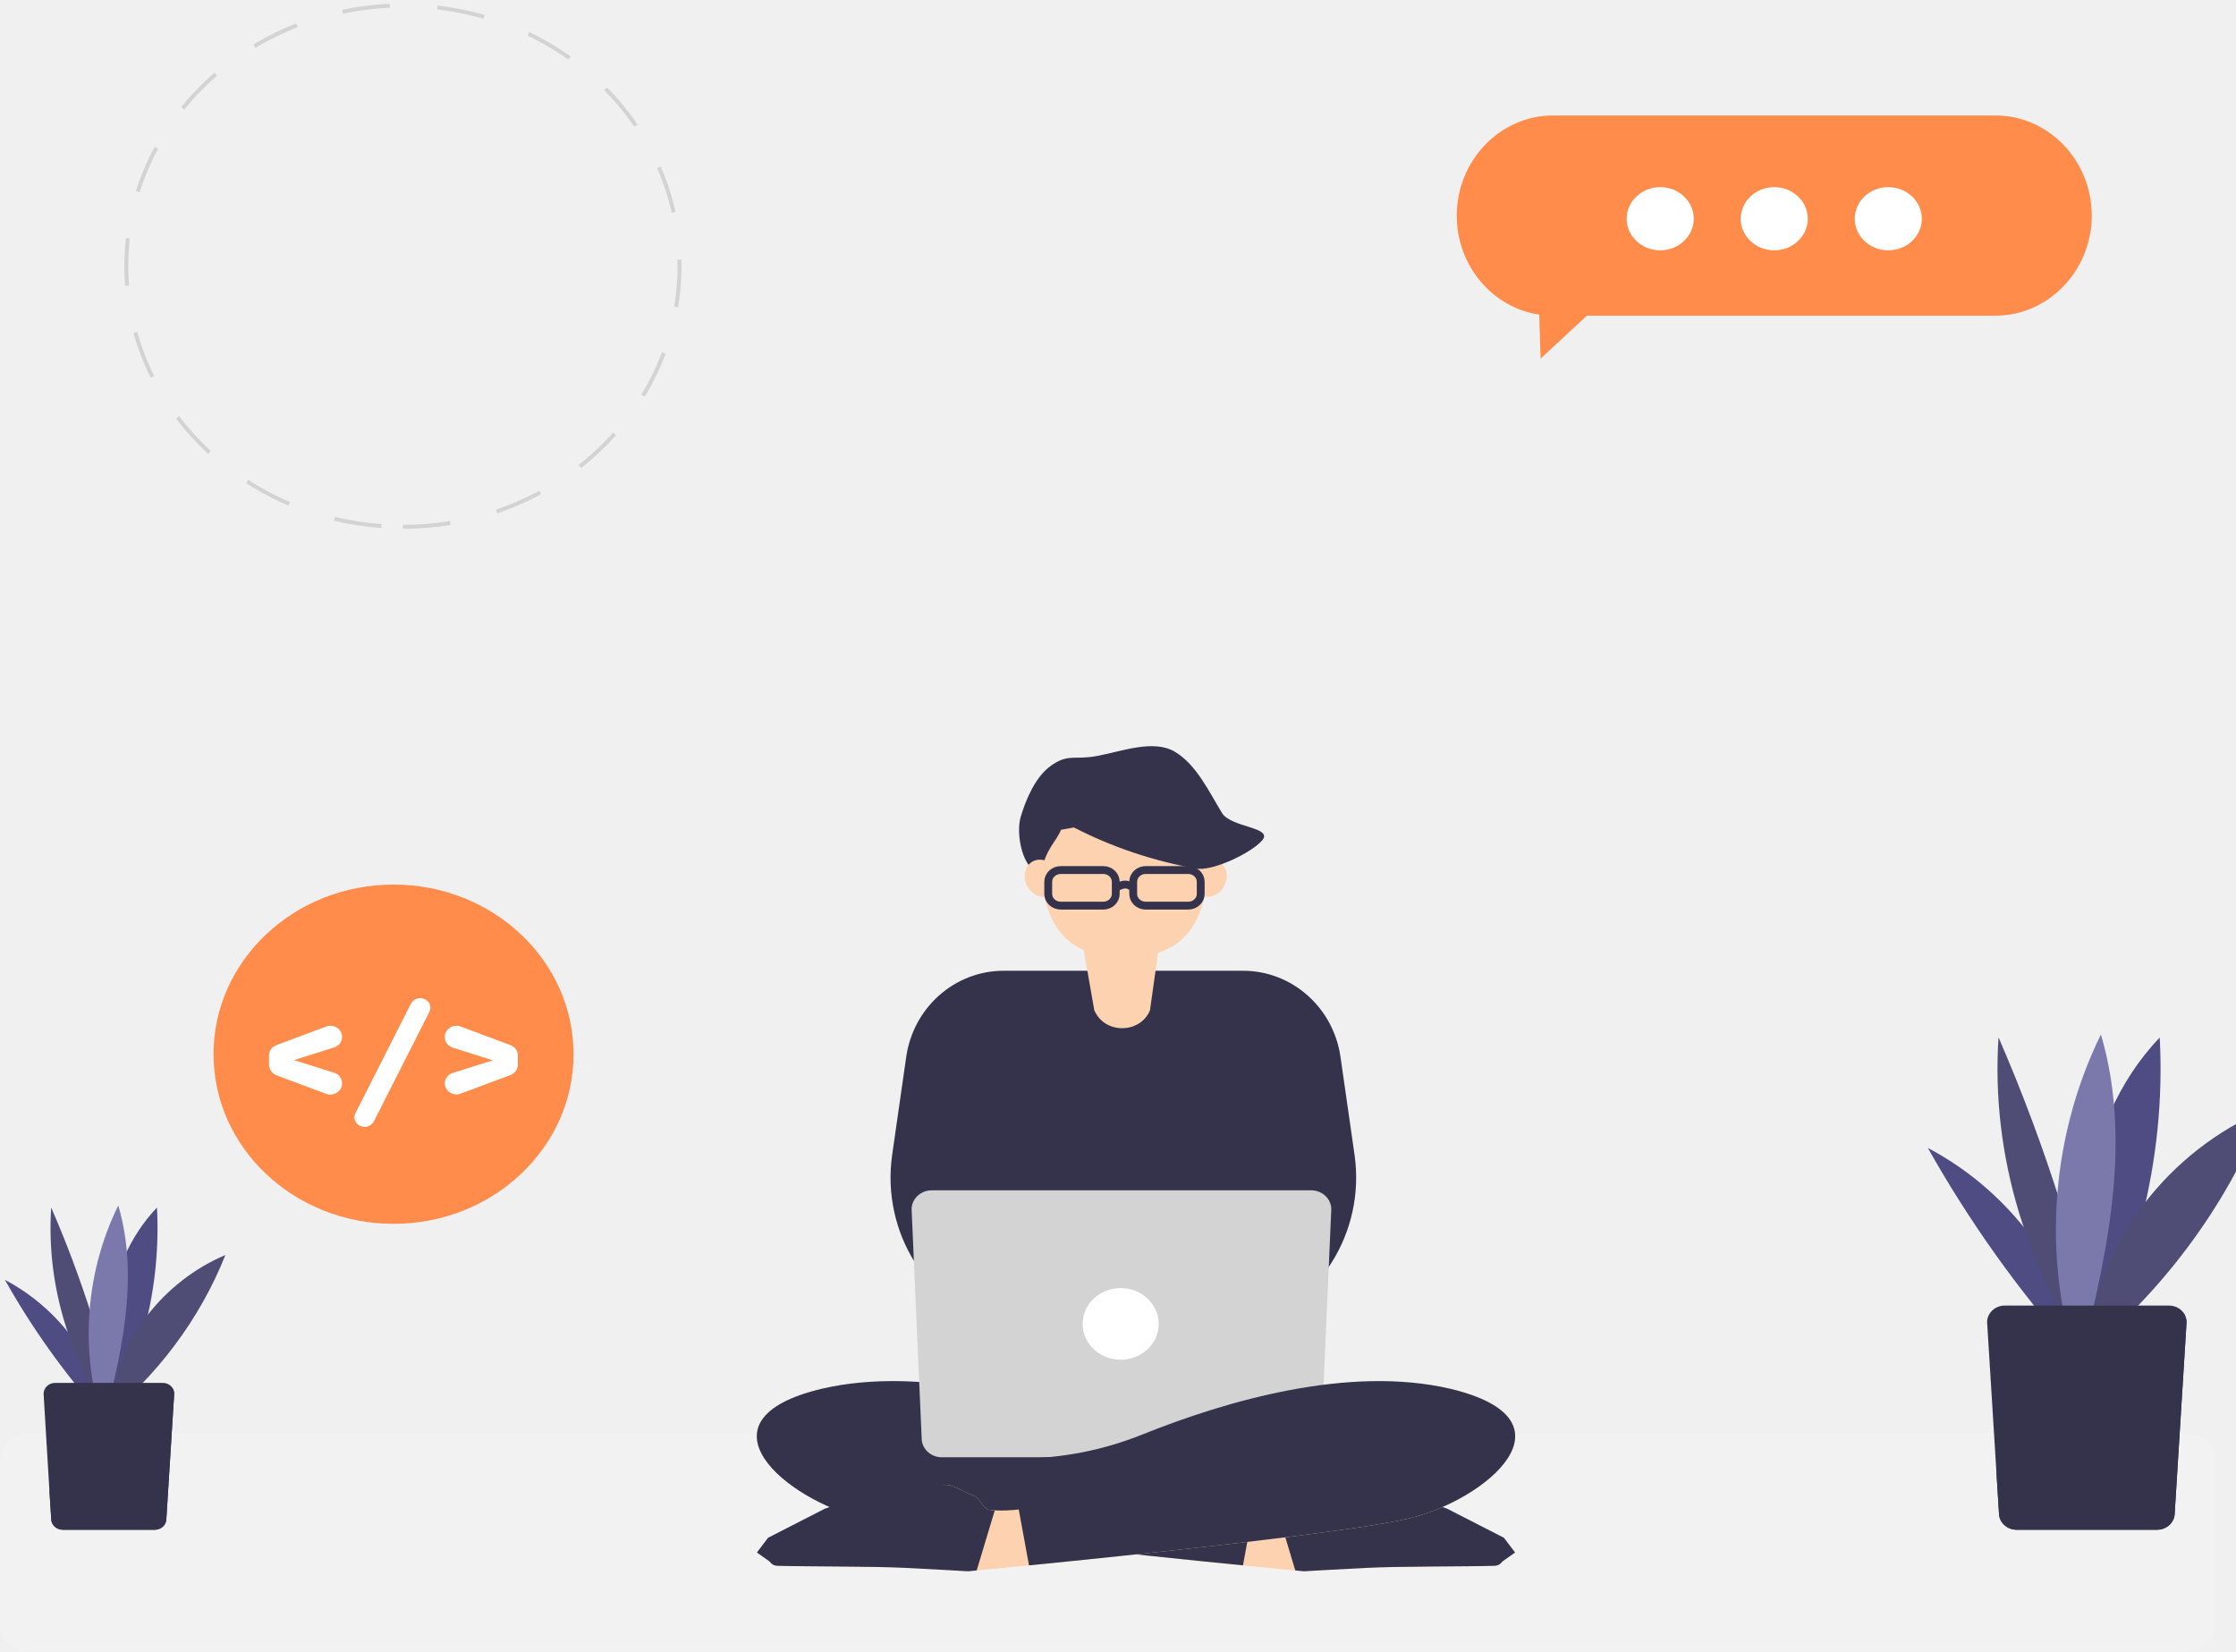
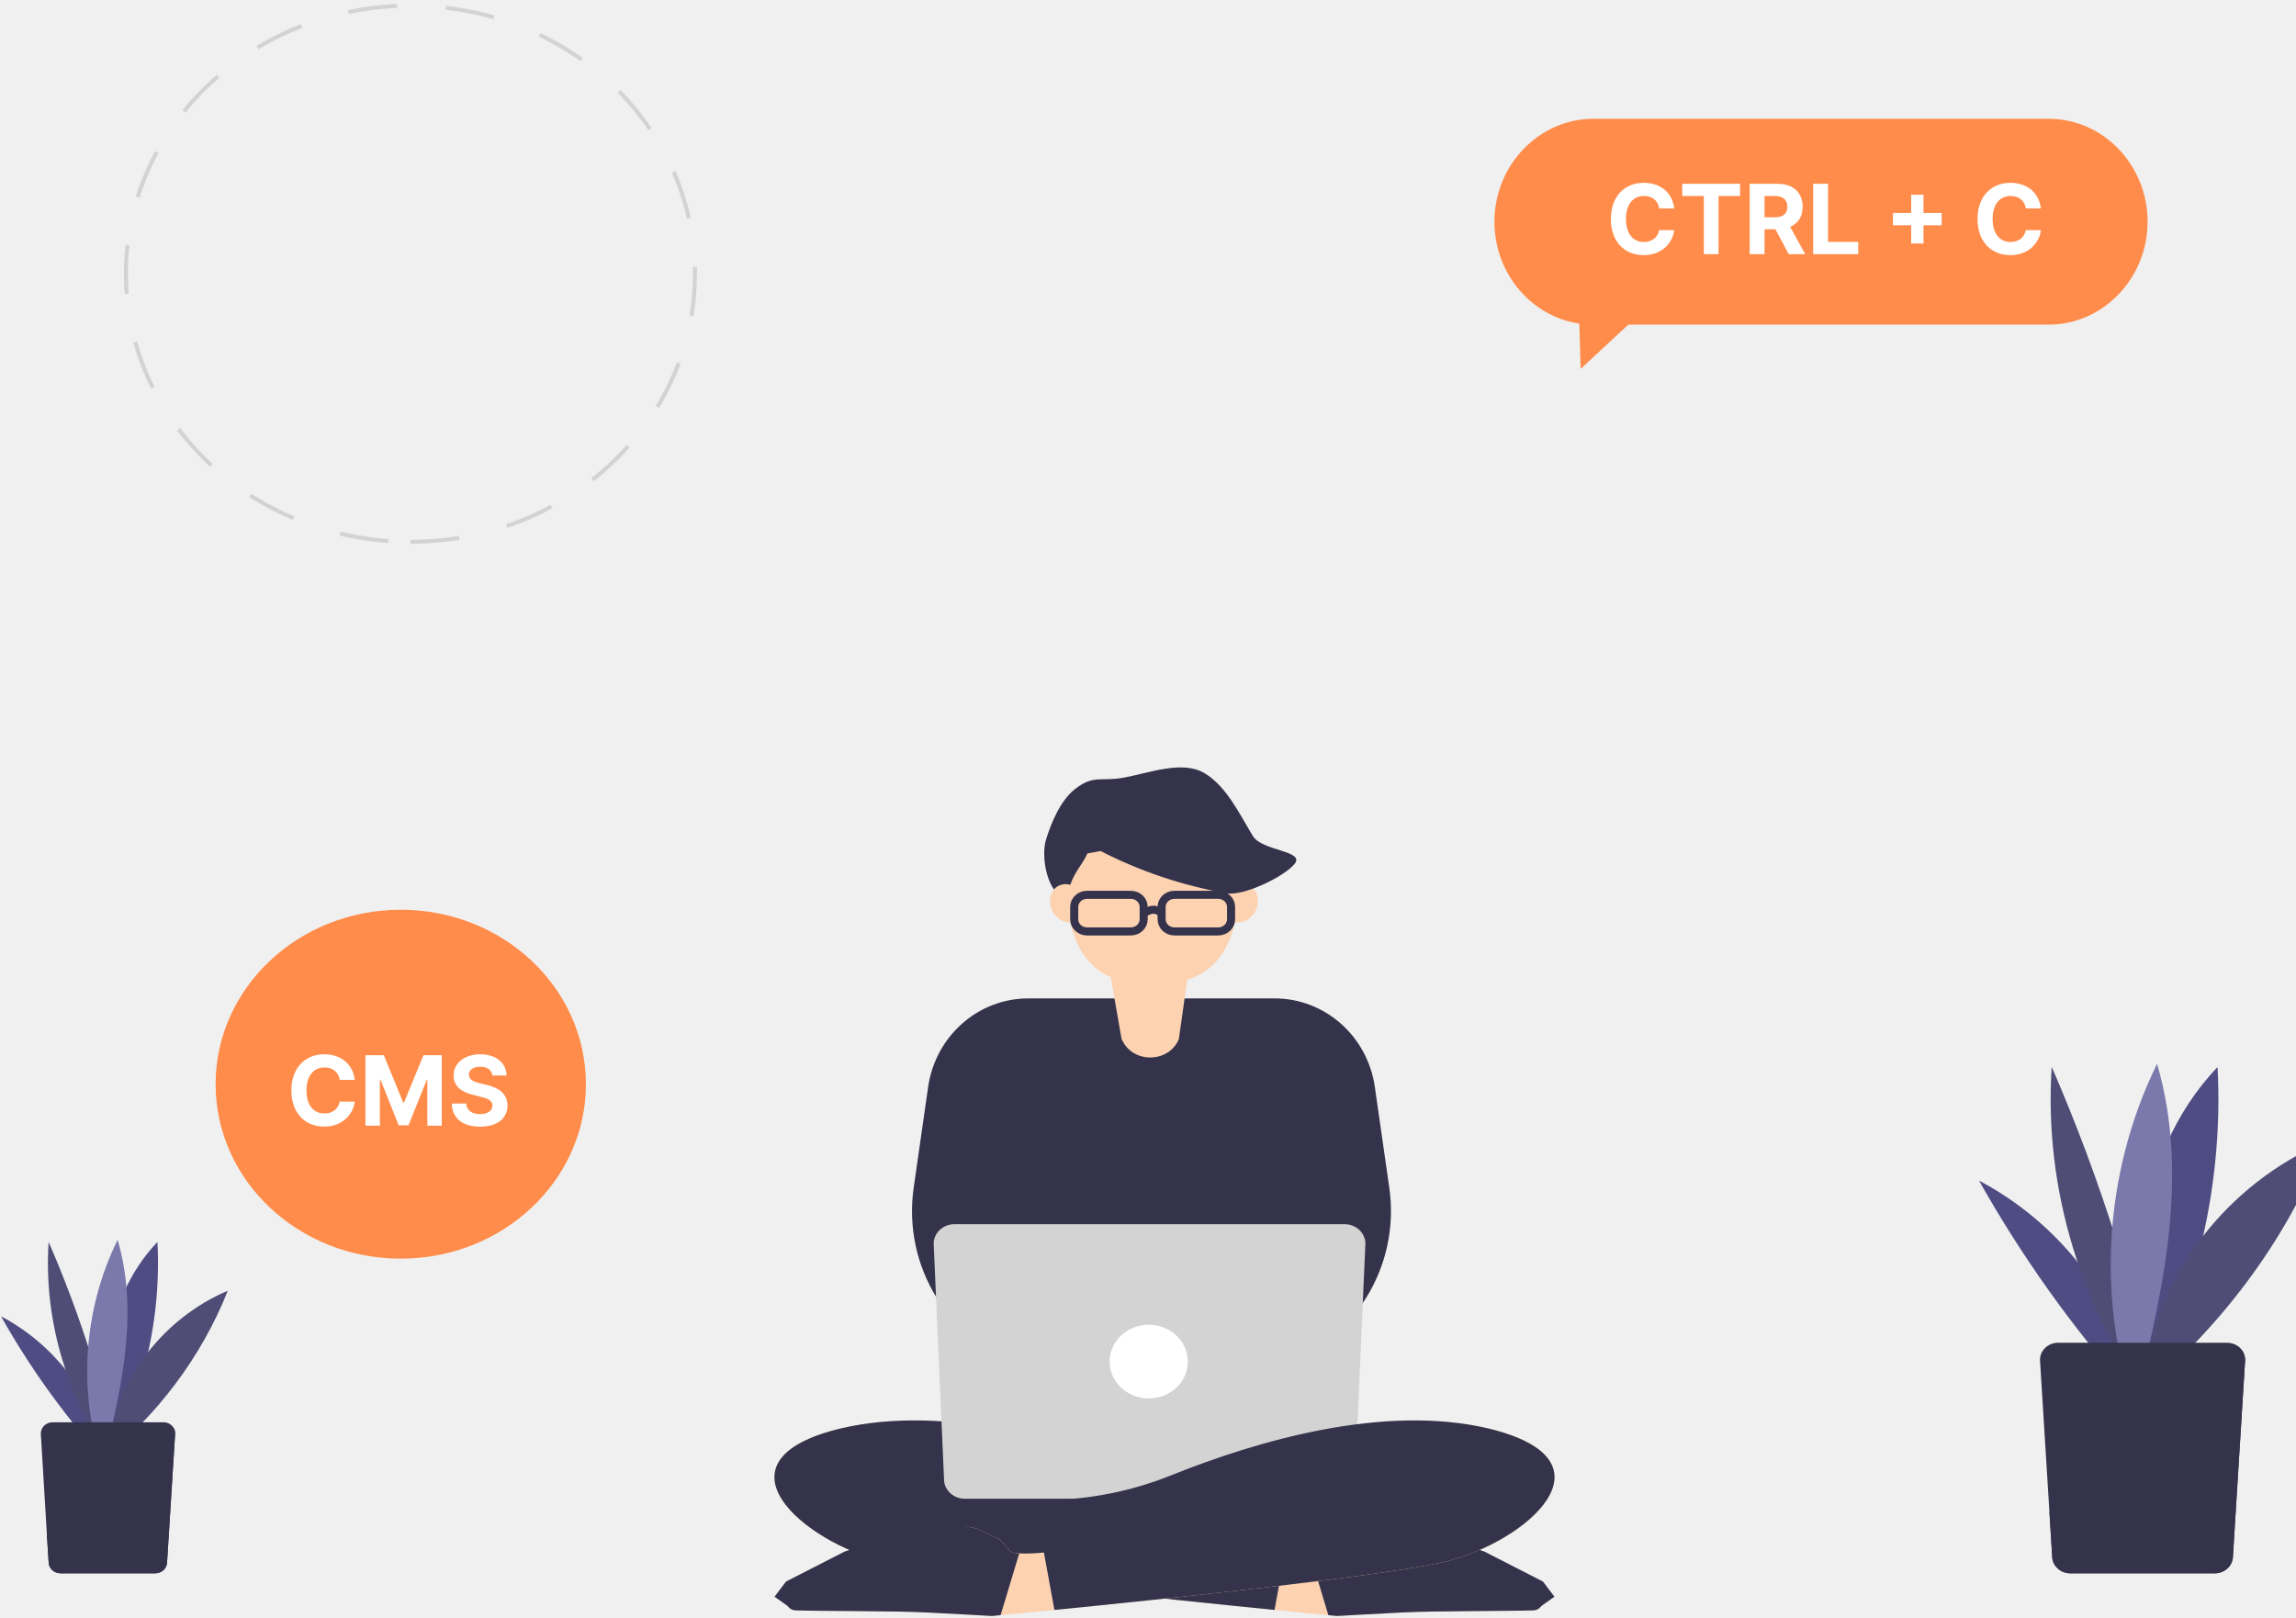
- <svg xmlns="http://www.w3.org/2000/svg" width="570" height="421" viewBox="0 0 570 421" fill="none">
-   <path d="M102.713 134.286C141.653 134.286 173.221 104.539 173.221 67.844C173.221 31.15 141.653 1.403 102.713 1.403C63.772 1.403 32.205 31.15 32.205 67.844C32.205 104.539 63.772 134.286 102.713 134.286Z" stroke="#D3D3D3" stroke-miterlimit="10" stroke-dasharray="12.14 12.14" />
-   <path d="M557.454 421H7.41C3.306 421 0 417.831 0 414.017V372.391C0 368.523 3.363 365.408 7.41 365.408H557.454C561.558 365.408 564.864 368.577 564.864 372.391V414.017C564.864 417.831 561.501 421 557.454 421Z" fill="#F2F2F2" />
-   <path d="M328.203 364.817H241.222V383.617H328.203V364.817Z" fill="#34334B" />
-   <path d="M220.188 387.108C235.008 390.599 289.67 396.346 316.859 399.032C322.901 399.623 327.574 400.106 330.196 400.321C331.621 400.482 332.419 400.536 332.419 400.536C332.419 400.536 339.544 400.106 348.208 399.676C356.188 399.247 374.599 399.354 380.983 399.139C383.377 399.085 384.175 396.024 382.123 394.896C378.361 392.855 362.572 386.785 354.82 385.872C350.032 385.335 344.788 381.253 340.627 378.997C337.435 377.225 333.787 380.286 330.88 381.307C329.455 381.79 328.429 384.798 326.834 384.905C326.435 384.959 326.035 384.959 325.637 385.013C323.642 385.12 321.533 385.013 319.538 384.798C318.968 384.744 318.455 384.637 317.885 384.583C311.558 383.67 306.314 381.736 306.314 381.736C286.934 372.283 244.298 346.985 211.125 353.645C210.84 353.699 210.555 353.753 210.327 353.806C210.042 353.86 209.757 353.914 209.529 353.967C176.127 361.97 200.238 382.381 220.188 387.108Z" fill="#FCD2B1" />
-   <path d="M220.189 387.108C235.008 390.599 289.671 396.346 316.859 399.032L321.818 372.015C320.849 371.854 319.823 371.8 318.797 371.8C308.31 371.693 297.936 369.652 288.246 365.784C266.244 356.922 235.122 348.006 209.473 354.021C176.128 361.971 200.239 382.381 220.189 387.108Z" fill="#34334B" />
-   <path d="M338.918 379.642C338.918 376.956 342.338 375.345 342.338 375.345L368.9 384.583L383.378 391.995L386.228 395.755L382.808 398.172L353.168 394.144L343.478 388.773L338.918 379.642Z" fill="#34334B" />
-   <path d="M325.581 385.013L330.197 400.321C331.622 400.482 332.42 400.536 332.42 400.536C332.42 400.536 339.545 400.106 348.209 399.676C356.189 399.247 374.6 399.354 380.984 399.139C383.378 399.086 384.176 396.024 382.124 394.896C378.362 392.855 362.573 386.786 354.821 385.872C350.033 385.335 344.789 381.253 340.628 378.997C337.436 377.225 333.788 380.286 330.881 381.307C329.457 381.79 328.431 384.798 326.835 384.906C326.379 385.013 325.98 385.013 325.581 385.013Z" fill="#34334B" />
-   <path d="M345.302 294.401L341.711 269.371C339.887 256.803 329.343 247.457 316.86 247.457H292.692C289.215 247.457 283.515 247.457 280.038 247.457H255.87C243.387 247.457 232.843 256.803 231.019 269.371L227.428 294.401C224.635 314.06 236.32 332.859 255.015 338.606L279.981 346.287C283.458 346.287 286.308 343.386 286.308 339.842C286.308 343.386 289.158 346.287 292.635 346.287L317.601 338.606C336.353 332.859 348.095 314.06 345.302 294.401Z" fill="#34334B" />
-   <path d="M312.339 225.313C313.351 222.819 312.383 220.154 310.177 219.36C307.972 218.566 305.364 219.944 304.353 222.438C303.342 224.931 304.31 227.597 306.515 228.391C308.721 229.185 311.328 227.807 312.339 225.313Z" fill="#FCD2B1" />
-   <path d="M334.529 361.756L239.511 358.748L233.526 281.027H341.768L334.529 361.756Z" fill="#34334B" />
-   <path d="M275.82 239.615L278.955 257.555L279.183 257.984C282.033 263.678 290.697 263.409 293.148 257.555L295.713 239.346L275.82 239.615Z" fill="#FCD2B1" />
-   <path d="M308.253 216.626C308.253 239.454 298.563 243.965 286.65 243.965C274.737 243.965 265.047 239.507 265.047 216.626C265.047 204.219 274.737 194.175 286.65 194.175C298.563 194.121 308.253 204.219 308.253 216.626Z" fill="#FCD2B1" />
-   <path d="M273.768 210.933C283.458 215.928 294.003 219.473 304.89 221.407C309.165 222.159 319.083 217.378 321.762 214.209C324.669 210.825 313.782 210.986 311.502 207.227C308.253 201.909 305.004 194.927 299.532 191.65C294.06 188.374 285.966 191.543 279.582 192.724C273.882 193.799 272.172 191.972 267.612 195.41C263.851 198.257 261.514 203.843 260.203 208.193C258.892 212.544 260.602 221.783 265.333 222.803C266.472 216.358 269.208 214.693 270.462 211.524L273.768 210.933Z" fill="#34334B" />
-   <path d="M267.429 228.396C269.634 227.601 270.602 224.936 269.591 222.442C268.58 219.948 265.973 218.57 263.767 219.364C261.562 220.159 260.594 222.824 261.605 225.318C262.616 227.812 265.223 229.19 267.429 228.396Z" fill="#FCD2B1" />
-   <path d="M281.235 230.86H270.405C268.638 230.86 267.213 229.517 267.213 227.852V224.791C267.213 223.126 268.638 221.783 270.405 221.783H281.235C283.002 221.783 284.427 223.126 284.427 224.791V227.852C284.427 229.517 283.002 230.86 281.235 230.86Z" stroke="#34334B" stroke-width="2" stroke-miterlimit="10" />
-   <path d="M302.895 230.86H292.065C290.298 230.86 288.873 229.517 288.873 227.852V224.79C288.873 223.125 290.298 221.782 292.065 221.782H302.895C304.662 221.782 306.087 223.125 306.087 224.79V227.852C306.087 229.517 304.662 230.86 302.895 230.86Z" stroke="#34334B" stroke-width="2" stroke-miterlimit="10" />
-   <path d="M284.427 226.294C286.023 225.488 287.163 224.951 288.873 226.294" stroke="#34334B" stroke-width="2" stroke-miterlimit="10" />
-   <path d="M331.68 371.478H240.082C237.289 371.478 234.952 369.329 234.952 366.644L232.387 308.259C232.387 305.627 234.667 303.425 237.517 303.425H334.245C337.038 303.425 339.374 305.573 339.374 308.259L336.81 366.644C336.753 369.329 334.473 371.478 331.68 371.478Z" fill="#D3D3D3" />
-   <path d="M285.681 346.609C291.033 346.609 295.371 342.521 295.371 337.478C295.371 332.435 291.033 328.347 285.681 328.347C280.33 328.347 275.991 332.435 275.991 337.478C275.991 342.521 280.33 346.609 285.681 346.609Z" fill="white" />
-   <path d="M358.982 387.108C344.162 390.599 289.5 396.346 262.311 399.032C256.269 399.623 251.595 400.106 248.973 400.321C247.548 400.482 246.75 400.536 246.75 400.536C246.75 400.536 239.625 400.106 230.962 399.676C222.982 399.247 204.571 399.354 198.187 399.139C195.793 399.085 194.995 396.024 197.047 394.896C200.809 392.855 216.598 386.785 224.35 385.872C229.138 385.335 234.382 381.253 238.542 378.997C241.734 377.225 245.382 380.286 248.289 381.307C249.714 381.79 250.74 384.798 252.336 384.905C252.735 384.959 253.134 384.959 253.533 385.013C255.528 385.12 257.637 385.013 259.632 384.798C260.202 384.744 260.715 384.637 261.285 384.583C267.612 383.67 272.856 381.736 272.856 381.736C292.236 372.283 334.871 346.985 368.045 353.645C368.33 353.699 368.615 353.753 368.843 353.806C369.128 353.86 369.413 353.914 369.641 353.967C403.043 361.97 378.932 382.381 358.982 387.108Z" fill="#FCD2B1" />
-   <path d="M358.982 387.108C344.163 390.599 289.5 396.346 262.311 399.032L257.353 372.015C258.322 371.854 259.348 371.8 260.373 371.8C270.861 371.693 281.235 369.652 290.925 365.784C312.927 356.922 344.049 348.006 369.698 354.021C403.043 361.971 378.932 382.381 358.982 387.108Z" fill="#34334B" />
-   <path d="M240.252 379.642C240.252 376.956 236.832 375.345 236.832 375.345L210.27 384.583L195.792 391.995L192.942 395.755L196.362 398.172L226.002 394.144L235.692 388.773L240.252 379.642Z" fill="#34334B" />
-   <path d="M253.59 385.013L248.973 400.321C247.548 400.482 246.75 400.536 246.75 400.536C246.75 400.536 239.625 400.106 230.962 399.676C222.982 399.247 204.571 399.354 198.187 399.139C195.793 399.086 194.995 396.024 197.047 394.896C200.809 392.855 216.598 386.786 224.35 385.872C229.138 385.335 234.382 381.253 238.542 378.997C241.734 377.225 245.382 380.286 248.289 381.307C249.714 381.79 250.74 384.798 252.336 384.906C252.849 385.013 253.248 385.013 253.59 385.013Z" fill="#34334B" />
-   <path d="M508.719 29.44H395.861C382.409 29.44 371.351 40.934 371.351 54.953C371.351 67.79 380.528 78.479 392.384 80.198L392.726 91.424L404.524 80.466H508.719C522.171 80.466 533.229 68.972 533.229 54.953C533.229 40.934 522.228 29.44 508.719 29.44Z" fill="#FF8C4A" />
-   <path d="M423.22 63.817C427.942 63.817 431.77 60.21 431.77 55.76C431.77 51.31 427.942 47.703 423.22 47.703C418.498 47.703 414.67 51.31 414.67 55.76C414.67 60.21 418.498 63.817 423.22 63.817Z" fill="white" />
-   <path d="M452.29 63.816C457.012 63.816 460.84 60.209 460.84 55.759C460.84 51.31 457.012 47.703 452.29 47.703C447.568 47.703 443.74 51.31 443.74 55.759C443.74 60.209 447.568 63.816 452.29 63.816Z" fill="white" />
-   <path d="M481.359 63.816C486.081 63.816 489.909 60.209 489.909 55.759C489.909 51.31 486.081 47.703 481.359 47.703C476.637 47.703 472.81 51.31 472.81 55.759C472.81 60.209 476.637 63.816 481.359 63.816Z" fill="white" />
-   <path d="M100.319 311.965C125.66 311.965 146.203 292.607 146.203 268.727C146.203 244.847 125.66 225.489 100.319 225.489C74.978 225.489 54.434 244.847 54.434 268.727C54.434 292.607 74.978 311.965 100.319 311.965Z" fill="#FF8C4A" />
-   <path d="M68.57 271.412V269.049C68.57 267.867 69.311 266.847 70.451 266.417L83.105 261.691C85.1 260.939 87.209 262.335 87.209 264.322C87.209 265.558 86.411 266.632 85.157 267.008L74.954 270.231L85.157 273.453C86.411 273.829 87.209 274.904 87.209 276.139V276.193C87.209 278.18 85.043 279.577 83.105 278.825L70.451 274.098C69.368 273.615 68.57 272.594 68.57 271.412Z" fill="white" />
-   <path d="M107.102 254.439C109.04 254.439 110.294 256.319 109.439 257.984L95.303 285.861C94.847 286.72 93.935 287.257 92.966 287.257C91.028 287.257 89.774 285.377 90.629 283.712L104.765 255.836C105.221 254.977 106.133 254.439 107.102 254.439Z" fill="white" />
-   <path d="M115.424 273.507L125.626 270.284L115.424 267.062C114.227 266.686 113.372 265.612 113.372 264.376V264.322C113.372 262.335 115.538 260.939 117.476 261.691L130.129 266.417C131.269 266.847 132.01 267.867 132.01 269.049V271.412C132.01 272.594 131.269 273.615 130.129 274.044L117.476 278.771C115.481 279.523 113.372 278.126 113.372 276.139C113.372 274.957 114.227 273.883 115.424 273.507Z" fill="white" />
-   <path d="M530.208 342.097C525.534 321.418 510.999 302.941 491.448 292.628C501.936 311.266 514.419 328.83 528.783 345.051L530.208 342.097Z" fill="#4E4C82" />
-   <path d="M535.452 349.832C516.813 325.286 507.465 294.563 509.46 264.43C521.544 292.253 530.664 321.204 536.649 350.691L535.452 349.832Z" fill="#4F4D76" />
-   <path d="M530.094 350.691C529.524 335.598 528.954 320.344 531.462 305.412C533.97 290.48 539.783 275.709 550.556 264.483C552.209 295.421 544.229 326.736 527.985 353.645L530.094 350.691Z" fill="#4E4C82" />
-   <path d="M530.892 352.034C520.404 323.459 522.114 291.125 535.566 263.678C544.002 292.36 536.535 322.761 529.068 351.658L530.892 352.034Z" fill="#7B79AC" />
-   <path d="M532.26 341.453C535.167 316.369 552.894 293.327 577.289 282.96C567.428 307.936 550.5 330.442 528.783 347.576L532.26 341.453Z" fill="#4F4D76" />
-   <path d="M557.397 337.048L554.376 385.711C554.376 388.075 552.324 389.955 549.873 389.955H514.077C511.569 389.955 509.574 388.021 509.574 385.711L508.89 374.7L506.553 337.048C506.553 334.685 508.605 332.805 511.056 332.805H552.894C554.547 332.805 555.972 333.611 556.77 334.846C557.112 335.491 557.397 336.243 557.397 337.048Z" fill="#34334B" />
-   <path d="M557.396 337.048L554.375 385.711C554.375 388.075 552.323 389.955 549.872 389.955H514.077C511.569 389.955 509.574 388.021 509.574 385.711L508.89 374.7C525.591 370.189 542.805 350.745 556.769 334.846C557.111 335.491 557.396 336.243 557.396 337.048Z" fill="#34334B" />
-   <path d="M26.619 358.64C23.541 345.105 14.079 333.02 1.254 326.252C8.094 338.445 16.302 349.939 25.706 360.574L26.619 358.64Z" fill="#4E4C82" />
-   <path d="M30.039 363.689C17.841 347.629 11.742 327.541 13.053 307.829C20.976 326.037 26.961 344.997 30.837 364.334L30.039 363.689Z" fill="#4F4D76" />
-   <path d="M26.562 364.28C26.163 354.397 25.821 344.406 27.474 334.631C29.127 324.855 32.946 315.187 40.014 307.829C41.097 328.078 35.91 348.596 25.194 366.213L26.562 364.28Z" fill="#4E4C82" />
-   <path d="M27.075 365.139C20.178 346.448 21.318 325.231 30.152 307.292C35.681 326.037 30.779 345.964 25.878 364.871L27.075 365.139Z" fill="#7B79AC" />
-   <path d="M27.986 358.21C29.867 341.828 41.495 326.681 57.455 319.914C50.957 336.296 39.899 351.013 25.706 362.239L27.986 358.21Z" fill="#4F4D76" />
-   <path d="M44.403 355.31L42.408 387.161C42.408 388.719 41.097 389.954 39.444 389.954H16.017C14.364 389.954 13.053 388.719 13.053 387.161L12.597 379.964L11.115 355.31C11.115 353.752 12.426 352.517 14.079 352.517H41.496C42.579 352.517 43.491 353.054 44.004 353.86C44.289 354.29 44.403 354.827 44.403 355.31Z" fill="#34334B" />
-   <path d="M44.403 355.31L42.408 387.161C42.408 388.719 41.097 389.954 39.444 389.954H16.017C14.364 389.954 13.053 388.719 13.053 387.161L12.597 379.964C23.541 377.01 34.827 364.28 43.947 353.86C44.289 354.29 44.403 354.827 44.403 355.31Z" fill="#34334B" />
+ <svg xmlns="http://www.w3.org/2000/svg" width="569" height="401" viewBox="0 0 569 401" fill="none">
+   <path d="M101.713 134.286C140.653 134.286 172.221 104.539 172.221 67.844C172.221 31.15 140.653 1.403 101.713 1.403C62.772 1.403 31.205 31.15 31.205 67.844C31.205 104.539 62.772 134.286 101.713 134.286Z" stroke="#D3D3D3" stroke-miterlimit="10" stroke-dasharray="12.14 12.14" />
+   <path d="M327.203 364.817H240.222V383.617H327.203V364.817Z" fill="#34334B" />
+   <path d="M219.188 387.108C234.008 390.599 288.67 396.346 315.859 399.032C321.901 399.623 326.574 400.106 329.196 400.321C330.621 400.482 331.419 400.536 331.419 400.536C331.419 400.536 338.544 400.106 347.208 399.676C355.188 399.247 373.599 399.354 379.983 399.139C382.377 399.085 383.175 396.024 381.123 394.896C377.361 392.855 361.572 386.785 353.82 385.872C349.032 385.335 343.788 381.253 339.627 378.997C336.435 377.225 332.787 380.286 329.88 381.307C328.455 381.79 327.429 384.798 325.834 384.905C325.435 384.959 325.035 384.959 324.637 385.013C322.642 385.12 320.533 385.013 318.538 384.798C317.968 384.744 317.455 384.637 316.885 384.583C310.558 383.67 305.314 381.736 305.314 381.736C285.934 372.283 243.298 346.985 210.125 353.645C209.84 353.699 209.555 353.753 209.327 353.806C209.042 353.86 208.757 353.914 208.529 353.967C175.127 361.97 199.238 382.381 219.188 387.108Z" fill="#FCD2B1" />
+   <path d="M219.189 387.108C234.008 390.599 288.671 396.346 315.859 399.032L320.818 372.015C319.849 371.854 318.823 371.8 317.797 371.8C307.31 371.693 296.936 369.652 287.246 365.784C265.244 356.922 234.122 348.006 208.473 354.021C175.128 361.971 199.239 382.381 219.189 387.108Z" fill="#34334B" />
+   <path d="M337.918 379.642C337.918 376.956 341.338 375.345 341.338 375.345L367.9 384.583L382.378 391.995L385.228 395.755L381.808 398.172L352.168 394.144L342.478 388.773L337.918 379.642Z" fill="#34334B" />
+   <path d="M324.581 385.013L329.197 400.321C330.622 400.482 331.42 400.536 331.42 400.536C331.42 400.536 338.545 400.106 347.209 399.676C355.189 399.247 373.6 399.354 379.984 399.139C382.378 399.086 383.176 396.024 381.124 394.896C377.362 392.855 361.573 386.786 353.821 385.872C349.033 385.335 343.789 381.253 339.628 378.997C336.436 377.225 332.788 380.286 329.881 381.307C328.457 381.79 327.431 384.798 325.835 384.906C325.379 385.013 324.98 385.013 324.581 385.013Z" fill="#34334B" />
+   <path d="M344.302 294.401L340.711 269.371C338.887 256.803 328.343 247.457 315.86 247.457H291.692C288.215 247.457 282.515 247.457 279.038 247.457H254.87C242.387 247.457 231.843 256.803 230.019 269.371L226.428 294.401C223.635 314.06 235.32 332.859 254.015 338.606L278.981 346.287C282.458 346.287 285.308 343.386 285.308 339.842C285.308 343.386 288.158 346.287 291.635 346.287L316.601 338.606C335.353 332.859 347.095 314.06 344.302 294.401Z" fill="#34334B" />
+   <path d="M311.339 225.313C312.351 222.819 311.383 220.154 309.177 219.36C306.972 218.566 304.364 219.944 303.353 222.438C302.342 224.931 303.31 227.597 305.515 228.391C307.721 229.185 310.328 227.807 311.339 225.313Z" fill="#FCD2B1" />
+   <path d="M333.529 361.756L238.511 358.748L232.526 281.027H340.768L333.529 361.756Z" fill="#34334B" />
+   <path d="M274.82 239.615L277.955 257.555L278.183 257.984C281.033 263.678 289.697 263.409 292.148 257.555L294.713 239.346L274.82 239.615Z" fill="#FCD2B1" />
+   <path d="M307.253 216.626C307.253 239.454 297.563 243.965 285.65 243.965C273.737 243.965 264.047 239.507 264.047 216.626C264.047 204.219 273.737 194.175 285.65 194.175C297.563 194.121 307.253 204.219 307.253 216.626Z" fill="#FCD2B1" />
+   <path d="M272.768 210.933C282.458 215.928 293.003 219.473 303.89 221.407C308.165 222.159 318.083 217.378 320.762 214.209C323.669 210.825 312.782 210.986 310.502 207.227C307.253 201.909 304.004 194.927 298.532 191.65C293.06 188.374 284.966 191.543 278.582 192.724C272.882 193.799 271.172 191.972 266.612 195.41C262.851 198.257 260.514 203.843 259.203 208.193C257.892 212.544 259.602 221.783 264.333 222.803C265.472 216.358 268.208 214.693 269.462 211.524L272.768 210.933Z" fill="#34334B" />
+   <path d="M266.429 228.396C268.634 227.601 269.602 224.936 268.591 222.442C267.58 219.948 264.973 218.57 262.767 219.364C260.562 220.159 259.594 222.824 260.605 225.318C261.616 227.812 264.223 229.19 266.429 228.396Z" fill="#FCD2B1" />
+   <path d="M280.235 230.86H269.405C267.638 230.86 266.213 229.517 266.213 227.852V224.791C266.213 223.126 267.638 221.783 269.405 221.783H280.235C282.002 221.783 283.427 223.126 283.427 224.791V227.852C283.427 229.517 282.002 230.86 280.235 230.86Z" stroke="#34334B" stroke-width="2" stroke-miterlimit="10" />
+   <path d="M301.895 230.86H291.065C289.298 230.86 287.873 229.517 287.873 227.852V224.79C287.873 223.125 289.298 221.782 291.065 221.782H301.895C303.662 221.782 305.087 223.125 305.087 224.79V227.852C305.087 229.517 303.662 230.86 301.895 230.86Z" stroke="#34334B" stroke-width="2" stroke-miterlimit="10" />
+   <path d="M283.427 226.294C285.023 225.488 286.163 224.951 287.873 226.294" stroke="#34334B" stroke-width="2" stroke-miterlimit="10" />
+   <path d="M330.68 371.478H239.082C236.289 371.478 233.952 369.329 233.952 366.644L231.387 308.259C231.387 305.627 233.667 303.425 236.517 303.425H333.245C336.038 303.425 338.374 305.573 338.374 308.259L335.81 366.644C335.753 369.329 333.473 371.478 330.68 371.478Z" fill="#D3D3D3" />
+   <path d="M284.681 346.609C290.033 346.609 294.371 342.521 294.371 337.478C294.371 332.435 290.033 328.347 284.681 328.347C279.33 328.347 274.991 332.435 274.991 337.478C274.991 342.521 279.33 346.609 284.681 346.609Z" fill="white" />
+   <path d="M357.982 387.108C343.162 390.599 288.5 396.346 261.311 399.032C255.269 399.623 250.595 400.106 247.973 400.321C246.548 400.482 245.75 400.536 245.75 400.536C245.75 400.536 238.625 400.106 229.962 399.676C221.982 399.247 203.571 399.354 197.187 399.139C194.793 399.085 193.995 396.024 196.047 394.896C199.809 392.855 215.598 386.785 223.35 385.872C228.138 385.335 233.382 381.253 237.542 378.997C240.734 377.225 244.382 380.286 247.289 381.307C248.714 381.79 249.74 384.798 251.336 384.905C251.735 384.959 252.134 384.959 252.533 385.013C254.528 385.12 256.637 385.013 258.632 384.798C259.202 384.744 259.715 384.637 260.285 384.583C266.612 383.67 271.856 381.736 271.856 381.736C291.236 372.283 333.871 346.985 367.045 353.645C367.33 353.699 367.615 353.753 367.843 353.806C368.128 353.86 368.413 353.914 368.641 353.967C402.043 361.97 377.932 382.381 357.982 387.108Z" fill="#FCD2B1" />
+   <path d="M357.982 387.108C343.163 390.599 288.5 396.346 261.311 399.032L256.353 372.015C257.322 371.854 258.348 371.8 259.373 371.8C269.861 371.693 280.235 369.652 289.925 365.784C311.927 356.922 343.049 348.006 368.698 354.021C402.043 361.971 377.932 382.381 357.982 387.108Z" fill="#34334B" />
+   <path d="M239.252 379.642C239.252 376.956 235.832 375.345 235.832 375.345L209.27 384.583L194.792 391.995L191.942 395.755L195.362 398.172L225.002 394.144L234.692 388.773L239.252 379.642Z" fill="#34334B" />
+   <path d="M252.59 385.013L247.973 400.321C246.548 400.482 245.75 400.536 245.75 400.536C245.75 400.536 238.625 400.106 229.962 399.676C221.982 399.247 203.571 399.354 197.187 399.139C194.793 399.086 193.995 396.024 196.047 394.896C199.809 392.855 215.598 386.786 223.35 385.872C228.138 385.335 233.382 381.253 237.542 378.997C240.734 377.225 244.382 380.286 247.289 381.307C248.714 381.79 249.74 384.798 251.336 384.906C251.849 385.013 252.248 385.013 252.59 385.013Z" fill="#34334B" />
+   <path d="M507.719 29.44H394.861C381.409 29.44 370.351 40.934 370.351 54.953C370.351 67.79 379.528 78.479 391.384 80.198L391.726 91.424L403.524 80.466H507.719C521.171 80.466 532.229 68.972 532.229 54.953C532.229 40.934 521.228 29.44 507.719 29.44Z" fill="#FF8C4A" />
+   <path d="M99.319 311.965C124.66 311.965 145.203 292.607 145.203 268.727C145.203 244.847 124.66 225.489 99.319 225.489C73.978 225.489 53.434 244.847 53.434 268.727C53.434 292.607 73.978 311.965 99.319 311.965Z" fill="#FF8C4A" />
+   <path d="M529.208 342.097C524.534 321.418 509.999 302.941 490.448 292.628C500.936 311.266 513.419 328.83 527.783 345.051L529.208 342.097Z" fill="#4E4C82" />
+   <path d="M534.452 349.832C515.813 325.286 506.465 294.563 508.46 264.43C520.544 292.253 529.664 321.204 535.649 350.691L534.452 349.832Z" fill="#4F4D76" />
+   <path d="M529.094 350.691C528.524 335.598 527.954 320.344 530.462 305.412C532.97 290.48 538.783 275.709 549.556 264.483C551.209 295.421 543.229 326.736 526.985 353.645L529.094 350.691Z" fill="#4E4C82" />
+   <path d="M529.892 352.034C519.404 323.459 521.114 291.125 534.566 263.678C543.002 292.36 535.535 322.761 528.068 351.658L529.892 352.034Z" fill="#7B79AC" />
+   <path d="M531.26 341.453C534.167 316.369 551.894 293.327 576.289 282.96C566.428 307.936 549.5 330.442 527.783 347.576L531.26 341.453Z" fill="#4F4D76" />
+   <path d="M556.397 337.048L553.376 385.711C553.376 388.075 551.324 389.955 548.873 389.955H513.077C510.569 389.955 508.574 388.021 508.574 385.711L507.89 374.7L505.553 337.048C505.553 334.685 507.605 332.805 510.056 332.805H551.894C553.547 332.805 554.972 333.611 555.77 334.846C556.112 335.491 556.397 336.243 556.397 337.048Z" fill="#34334B" />
+   <path d="M556.396 337.048L553.375 385.711C553.375 388.075 551.323 389.955 548.872 389.955H513.077C510.569 389.955 508.574 388.021 508.574 385.711L507.89 374.7C524.591 370.189 541.805 350.745 555.769 334.846C556.111 335.491 556.396 336.243 556.396 337.048Z" fill="#34334B" />
+   <path d="M25.619 358.64C22.541 345.105 13.079 333.02 0.254 326.252C7.094 338.445 15.302 349.939 24.706 360.574L25.619 358.64Z" fill="#4E4C82" />
+   <path d="M29.039 363.689C16.841 347.629 10.742 327.541 12.053 307.829C19.976 326.037 25.961 344.997 29.837 364.334L29.039 363.689Z" fill="#4F4D76" />
+   <path d="M25.562 364.28C25.163 354.397 24.821 344.406 26.474 334.631C28.127 324.855 31.946 315.187 39.014 307.829C40.097 328.078 34.91 348.596 24.194 366.213L25.562 364.28Z" fill="#4E4C82" />
+   <path d="M26.075 365.139C19.178 346.448 20.318 325.231 29.152 307.292C34.681 326.037 29.779 345.964 24.878 364.871L26.075 365.139Z" fill="#7B79AC" />
+   <path d="M26.986 358.21C28.867 341.828 40.495 326.681 56.455 319.914C49.957 336.296 38.899 351.013 24.706 362.239L26.986 358.21Z" fill="#4F4D76" />
+   <path d="M43.403 355.31L41.408 387.161C41.408 388.719 40.097 389.954 38.444 389.954H15.017C13.364 389.954 12.053 388.719 12.053 387.161L11.597 379.964L10.115 355.31C10.115 353.752 11.426 352.517 13.079 352.517H40.496C41.579 352.517 42.491 353.054 43.004 353.86C43.289 354.29 43.403 354.827 43.403 355.31Z" fill="#34334B" />
+   <path d="M43.403 355.31L41.408 387.161C41.408 388.719 40.097 389.954 38.444 389.954H15.017C13.364 389.954 12.053 388.719 12.053 387.161L11.597 379.964C22.541 377.01 33.827 364.28 42.947 353.86C43.289 354.29 43.403 354.827 43.403 355.31Z" fill="#34334B" />
+   <path d="M87.918 267.656C87.432 263.625 84.381 261.307 80.341 261.307C75.73 261.307 72.21 264.562 72.21 270.273C72.21 275.966 75.671 279.239 80.341 279.239C84.815 279.239 87.517 276.264 87.918 273.051L84.185 273.034C83.835 274.901 82.369 275.974 80.401 275.974C77.75 275.974 75.952 274.006 75.952 270.273C75.952 266.642 77.724 264.571 80.426 264.571C82.446 264.571 83.903 265.739 84.185 267.656H87.918ZM90.564 261.545V279H94.144V267.597H94.288L98.805 278.915H101.243L105.76 267.639H105.905V279H109.484V261.545H104.933L100.126 273.273H99.922L95.115 261.545H90.564ZM121.994 266.565H125.531C125.479 263.455 122.923 261.307 119.036 261.307C115.21 261.307 112.406 263.42 112.423 266.591C112.414 269.165 114.229 270.639 117.178 271.347L119.079 271.824C120.979 272.284 122.036 272.83 122.045 274.006C122.036 275.284 120.826 276.153 118.951 276.153C117.033 276.153 115.653 275.267 115.533 273.52H111.962C112.056 277.295 114.758 279.247 118.994 279.247C123.255 279.247 125.761 277.21 125.769 274.014C125.761 271.108 123.57 269.565 120.536 268.884L118.968 268.509C117.451 268.159 116.181 267.597 116.207 266.344C116.207 265.219 117.204 264.392 119.011 264.392C120.775 264.392 121.857 265.193 121.994 266.565Z" fill="white" />
+   <path d="M414.918 51.656C414.432 47.625 411.381 45.307 407.341 45.307C402.73 45.307 399.21 48.562 399.21 54.273C399.21 59.966 402.67 63.239 407.341 63.239C411.815 63.239 414.517 60.264 414.918 57.051L411.185 57.034C410.835 58.901 409.369 59.974 407.401 59.974C404.75 59.974 402.952 58.006 402.952 54.273C402.952 50.642 404.724 48.571 407.426 48.571C409.446 48.571 410.903 49.739 411.185 51.656H414.918ZM416.899 48.588H422.243V63H425.891V48.588H431.234V45.545H416.899V48.588ZM433.595 63H437.286V56.812H439.979L443.286 63H447.359L443.652 56.216C445.638 55.364 446.737 53.633 446.737 51.247C446.737 47.778 444.445 45.545 440.482 45.545H433.595V63ZM437.286 53.847V48.562H439.774C441.905 48.562 442.936 49.508 442.936 51.247C442.936 52.977 441.905 53.847 439.791 53.847H437.286ZM449.345 63H460.518V59.957H453.036V45.545H449.345V63ZM473.631 60.341H476.682V55.832H481.19V52.781H476.682V48.273H473.631V52.781H469.122V55.832H473.631V60.341ZM505.785 51.656C505.299 47.625 502.248 45.307 498.208 45.307C493.597 45.307 490.077 48.562 490.077 54.273C490.077 59.966 493.538 63.239 498.208 63.239C502.683 63.239 505.384 60.264 505.785 57.051L502.052 57.034C501.702 58.901 500.237 59.974 498.268 59.974C495.617 59.974 493.819 58.006 493.819 54.273C493.819 50.642 495.592 48.571 498.293 48.571C500.313 48.571 501.771 49.739 502.052 51.656H505.785Z" fill="white" />
</svg>
